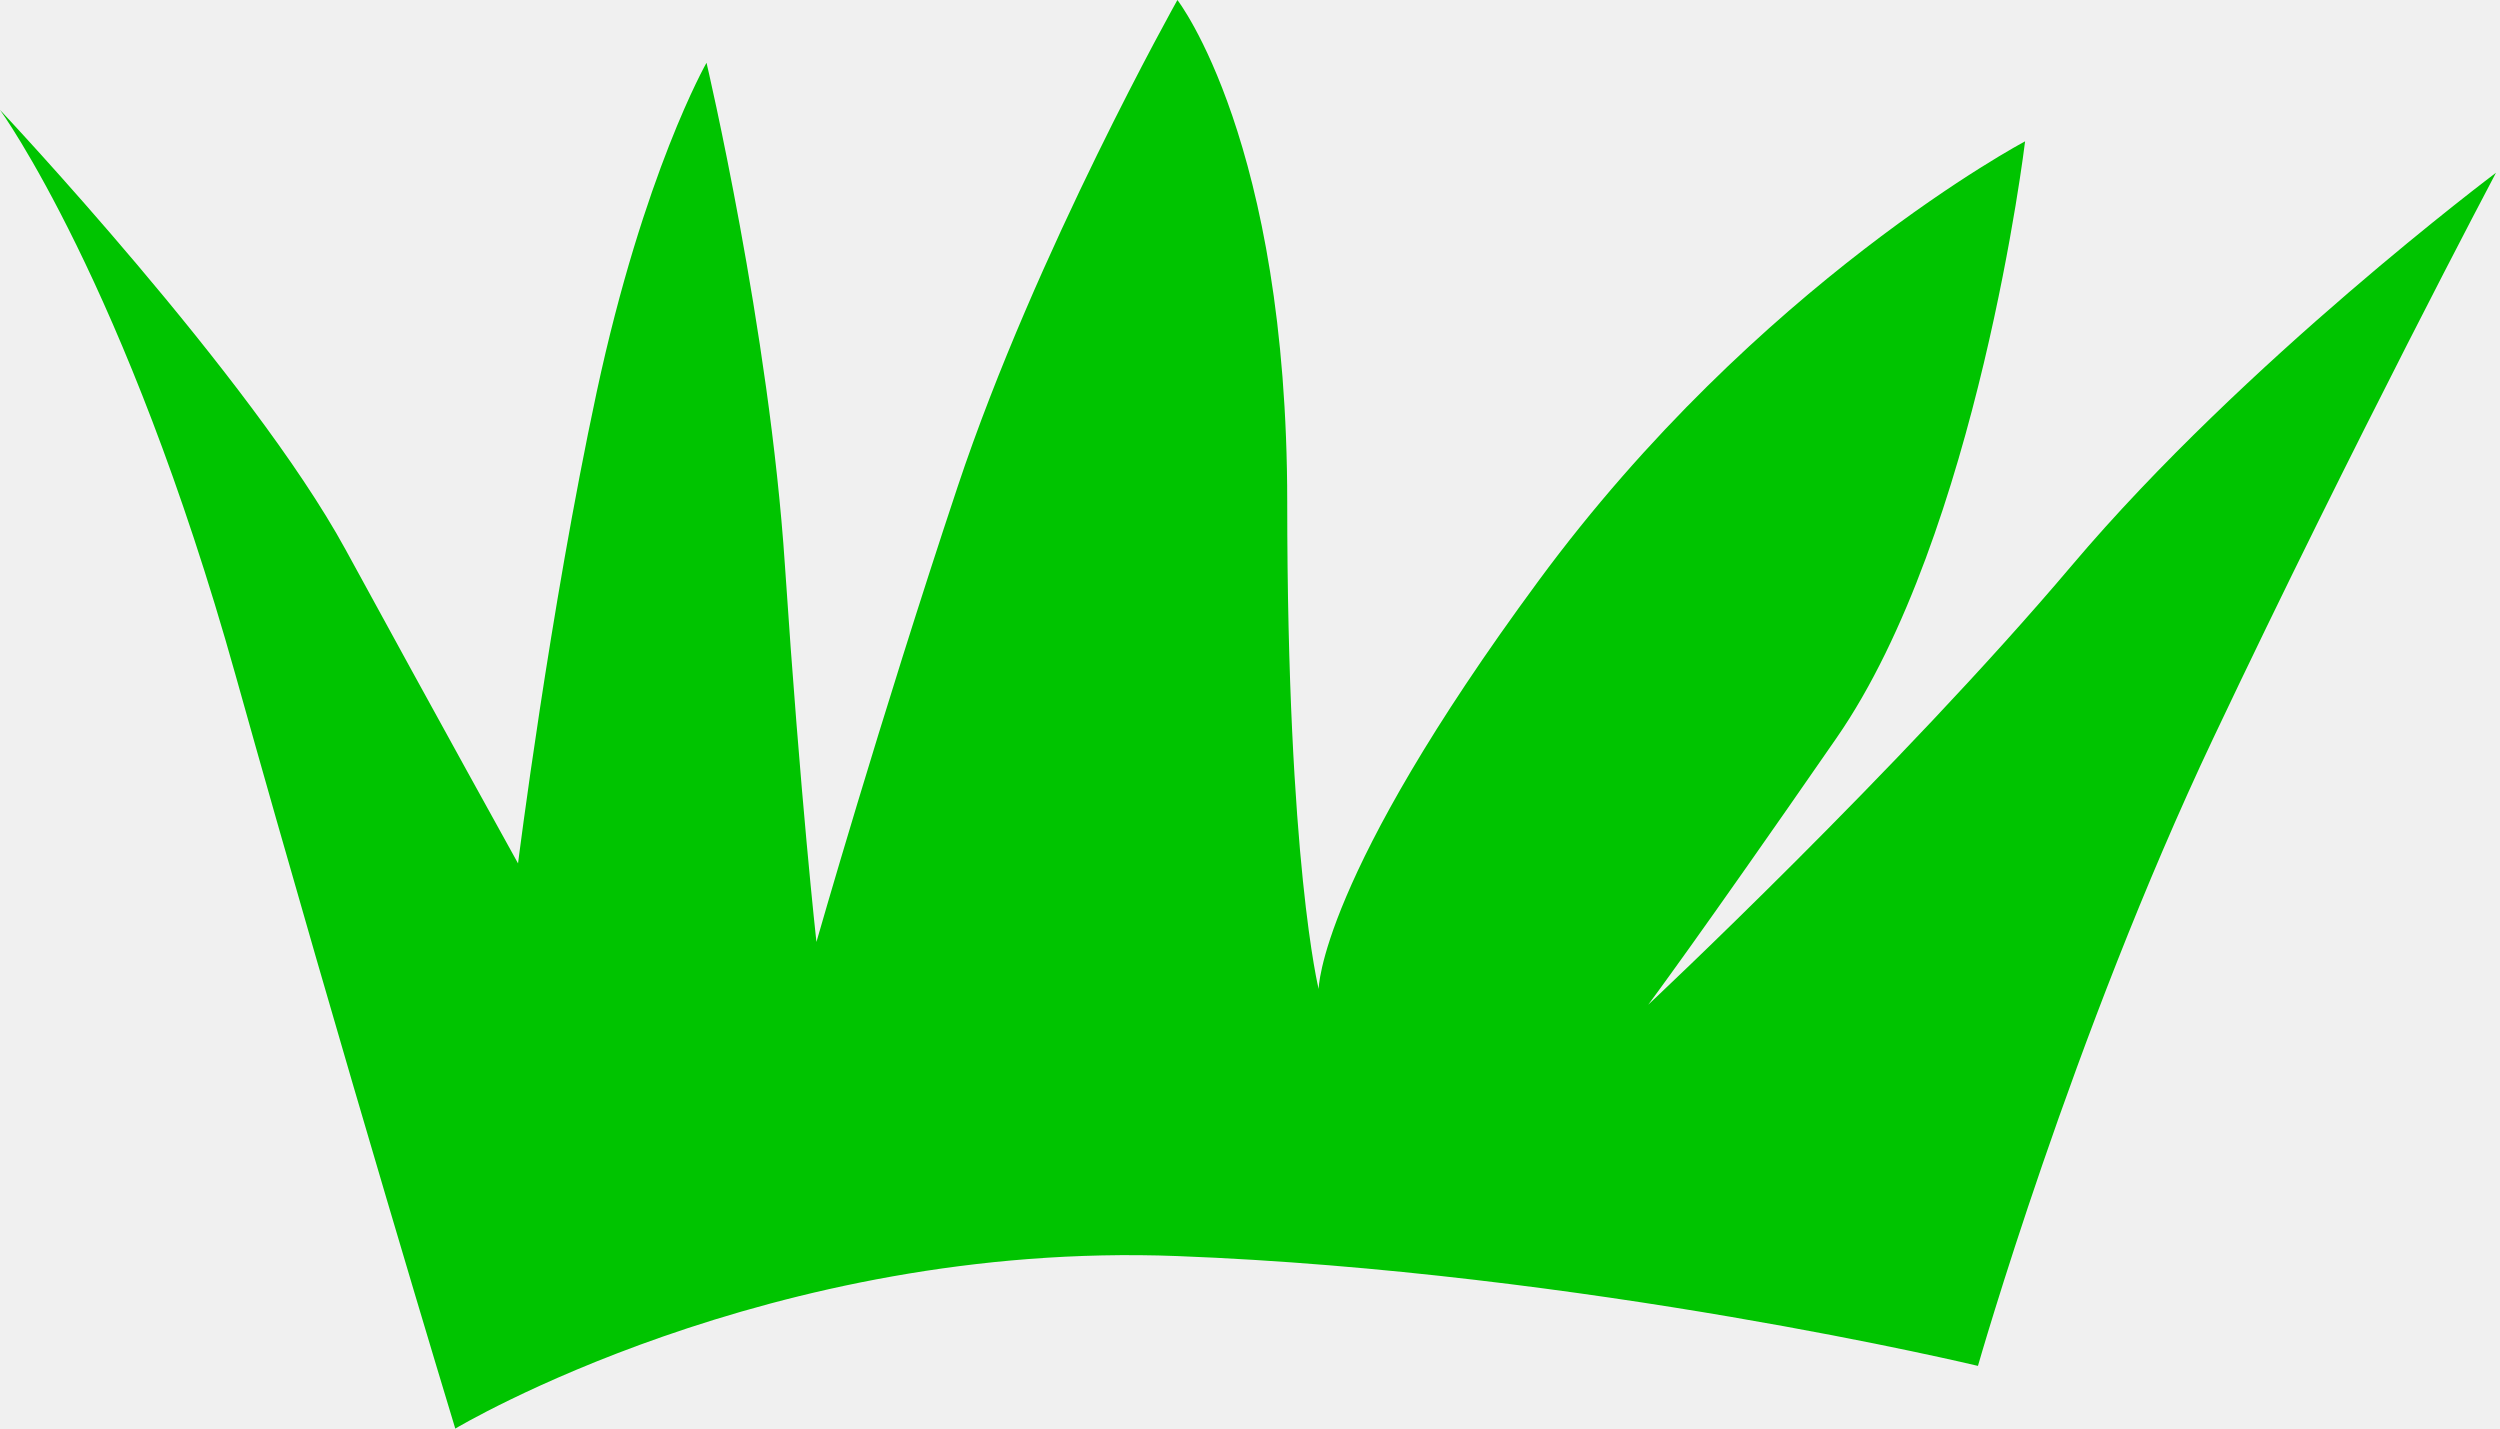
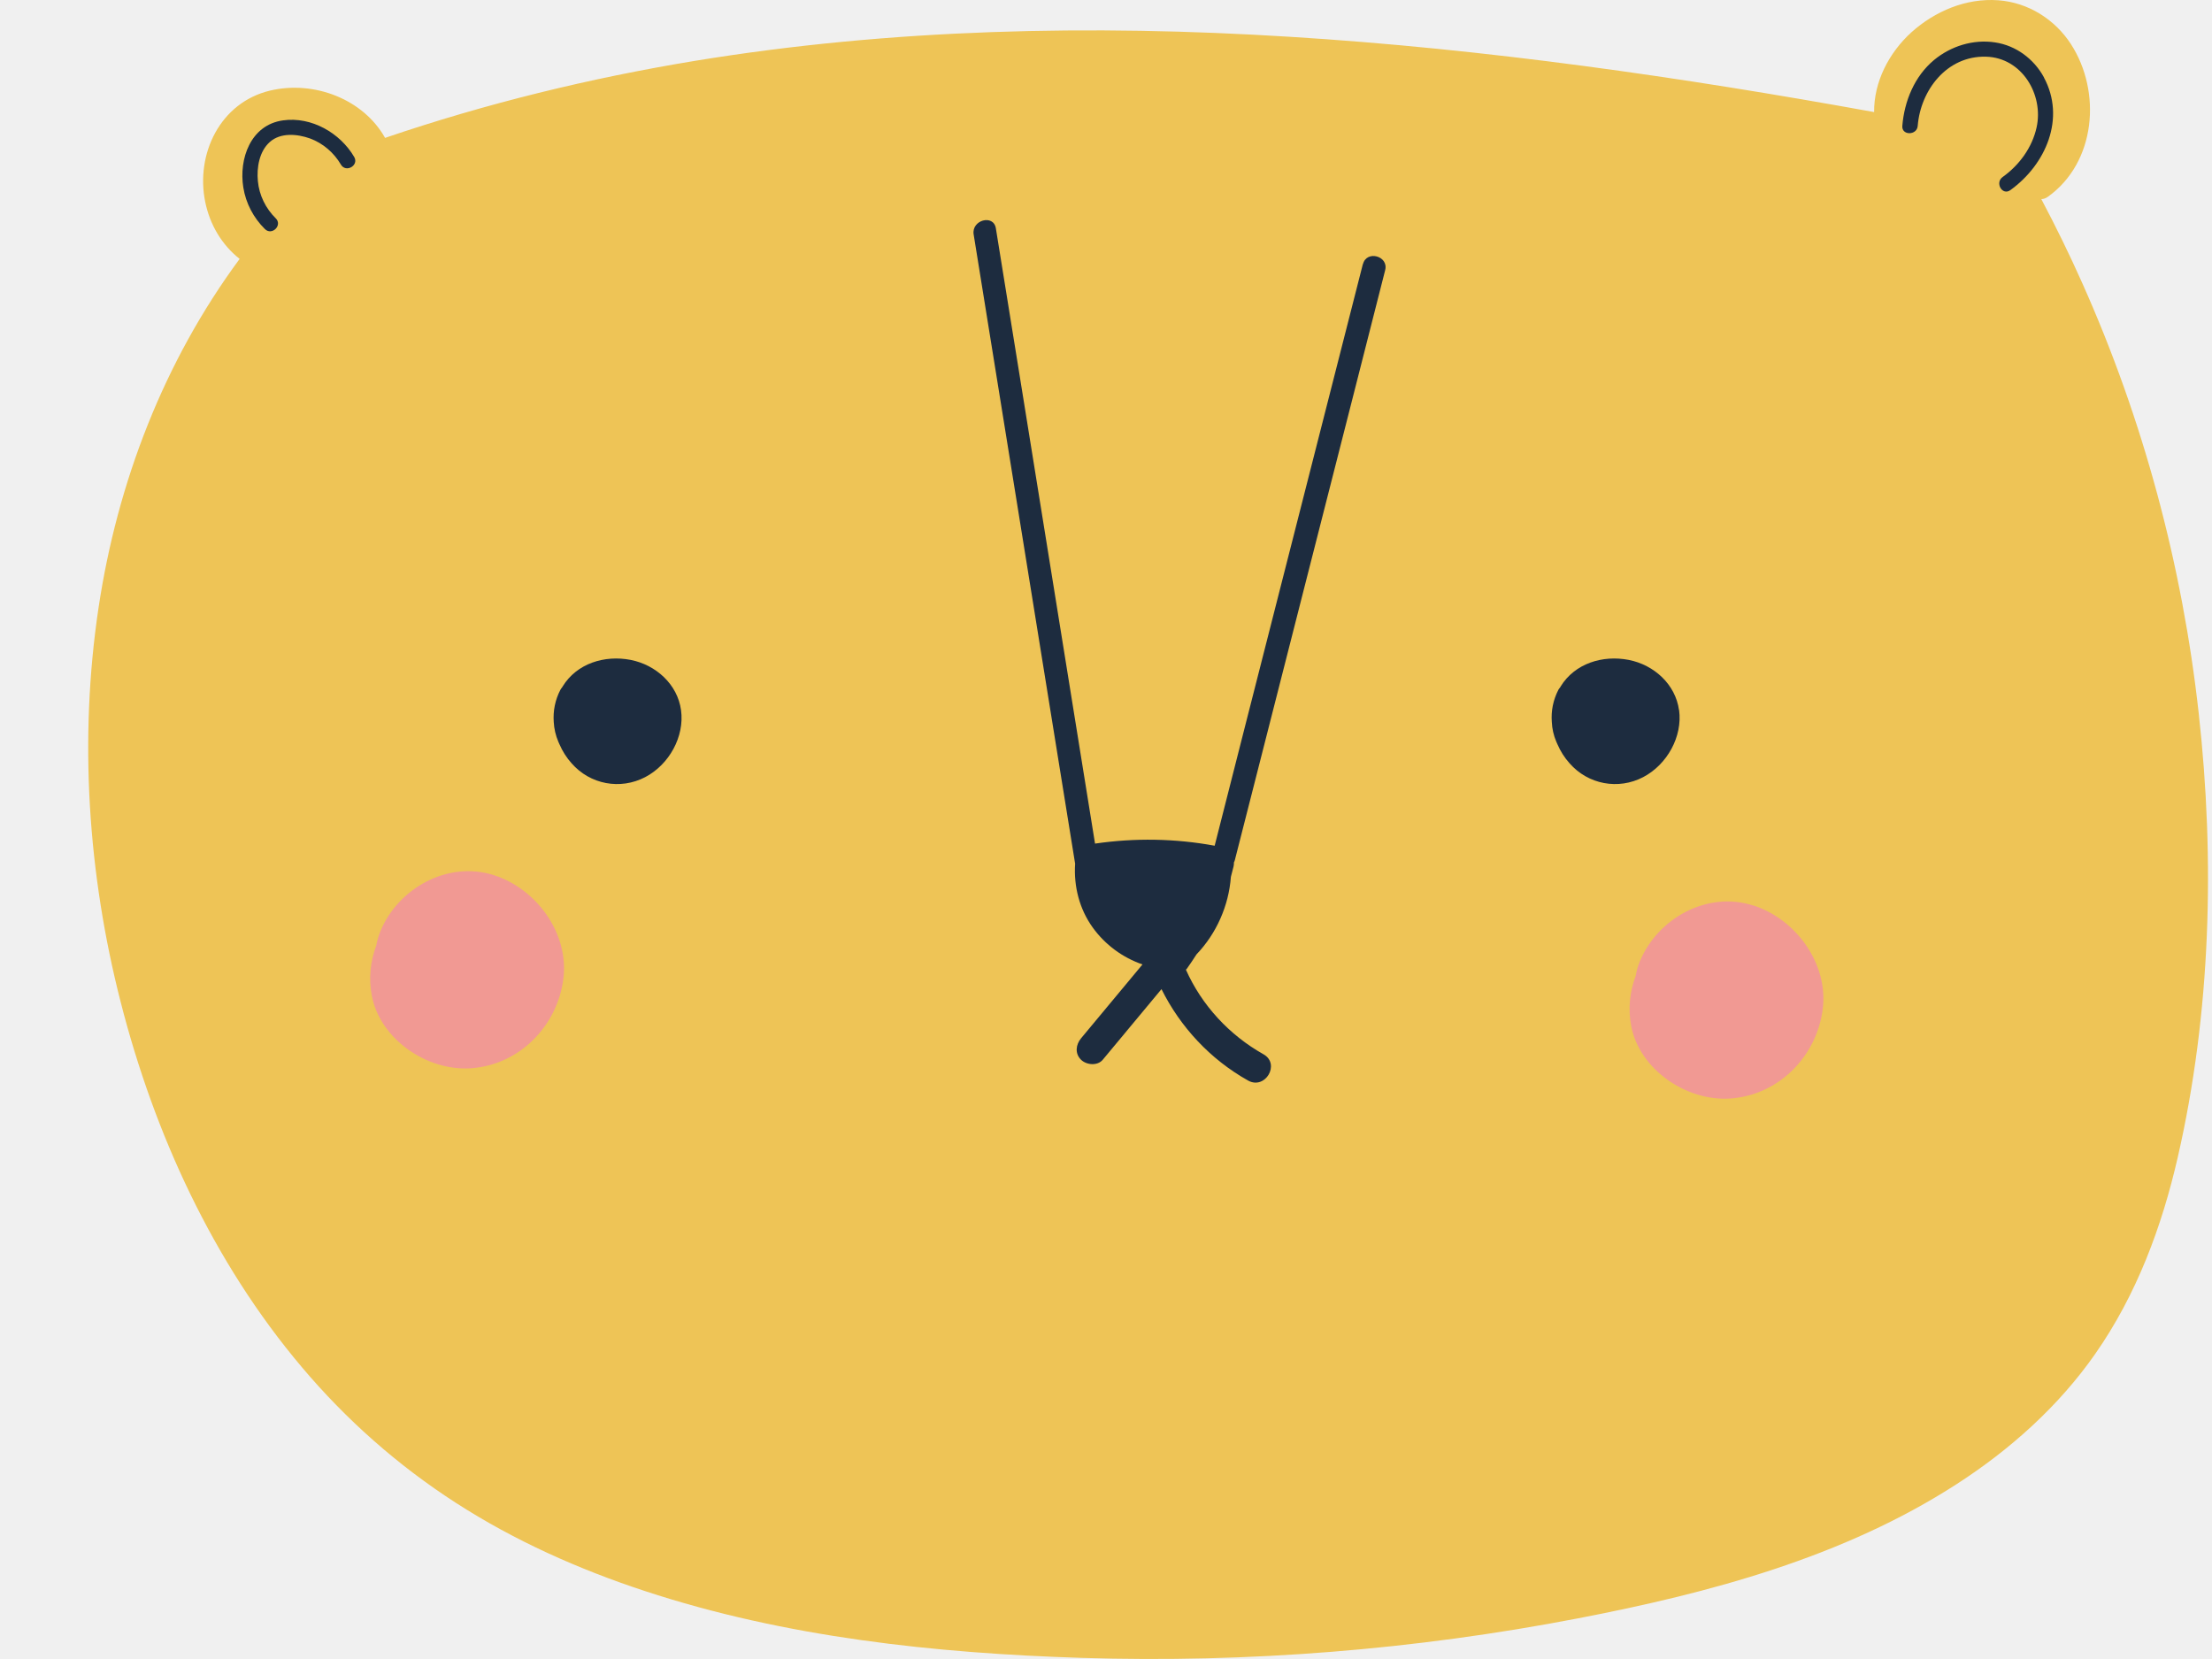
- <svg xmlns="http://www.w3.org/2000/svg" width="28" height="16" viewBox="0 0 28 16" fill="none">
-   <g clip-path="url(#clip0_97_7094)">
-     <path d="M5.099 16C5.099 16 3.869 11.956 2.638 7.561C1.406 3.164 0 1.231 0 1.231C0 1.231 2.814 4.22 3.869 6.153C4.924 8.087 5.802 9.67 5.802 9.67C5.802 9.67 6.155 6.856 6.682 4.395C7.21 1.934 7.913 0.703 7.913 0.703C7.913 0.703 8.616 3.692 8.791 6.33C8.967 8.967 9.144 10.55 9.144 10.55C9.144 10.55 9.847 8.088 10.726 5.45C11.605 2.814 13.187 0 13.187 0C13.187 0 14.417 1.583 14.417 5.627C14.417 9.671 14.769 11.077 14.769 11.077C14.769 11.077 14.769 9.847 17.231 6.506C19.692 3.164 22.681 1.583 22.681 1.583C22.681 1.583 22.153 5.978 20.57 8.264C18.988 10.55 18.46 11.253 18.46 11.253C18.46 11.253 21.274 8.616 23.207 6.33C25.141 4.044 27.955 1.935 27.955 1.935C27.955 1.935 26.372 4.924 24.79 8.265C23.207 11.606 22.153 15.298 22.153 15.298C22.153 15.298 17.758 14.243 13.187 14.068C8.615 13.892 5.098 16.001 5.098 16.001L5.099 16Z" fill="#00C400" />
+ <svg xmlns="http://www.w3.org/2000/svg" width="24" height="18" viewBox="0 0 24 18" fill="none">
+   <g clip-path="url(#clip0_97_7108)">
+     <path d="M23.856 7.74C23.678 6.134 23.254 4.552 22.593 3.073C22.455 2.763 22.306 2.459 22.148 2.16C22.17 2.16 22.194 2.153 22.218 2.136C22.742 1.763 22.804 0.995 22.469 0.478C22.295 0.21 22.006 0.027 21.682 0.003C21.332 -0.023 20.994 0.121 20.738 0.351C20.494 0.573 20.331 0.889 20.334 1.216C18.236 0.836 16.123 0.531 13.993 0.399C11.842 0.265 9.671 0.311 7.541 0.66C6.399 0.848 5.273 1.123 4.178 1.496C3.941 1.074 3.406 0.87 2.93 0.983C2.386 1.113 2.122 1.673 2.226 2.188C2.276 2.435 2.404 2.654 2.6 2.809C1.778 3.922 1.273 5.235 1.069 6.595C0.856 8.017 0.953 9.479 1.309 10.871C1.674 12.3 2.311 13.692 3.272 14.83C3.754 15.402 4.314 15.898 4.945 16.305C5.582 16.716 6.277 17.026 6.998 17.263C8.52 17.764 10.143 17.938 11.741 17.988C13.543 18.044 15.351 17.9 17.121 17.559C18.55 17.284 20.002 16.896 21.232 16.101C21.813 15.726 22.337 15.256 22.732 14.691C23.181 14.049 23.456 13.311 23.629 12.554C23.988 10.989 24.033 9.331 23.856 7.74V7.74Z" fill="#EEC456" />
+     <path d="M19.02 9.824C18.52 9.664 17.985 9.966 17.793 10.429C17.771 10.482 17.756 10.535 17.747 10.588C17.683 10.758 17.663 10.945 17.698 11.131C17.787 11.601 18.294 11.95 18.77 11.919C19.302 11.884 19.715 11.456 19.777 10.944C19.837 10.456 19.487 9.972 19.021 9.823L19.02 9.824Z" fill="#F19993" />
+     <path d="M5.357 9.495C4.857 9.336 4.321 9.638 4.129 10.1C4.107 10.153 4.092 10.207 4.082 10.26C4.018 10.43 3.998 10.617 4.034 10.803C4.123 11.273 4.63 11.622 5.106 11.591C5.638 11.556 6.05 11.128 6.113 10.616C6.173 10.127 5.823 9.643 5.357 9.495V9.495Z" fill="#F19993" />
+     <path d="M18.217 7.704C18.179 7.426 17.947 7.214 17.672 7.16C17.389 7.105 17.087 7.197 16.932 7.449C16.93 7.452 16.928 7.455 16.927 7.459C16.92 7.466 16.914 7.474 16.909 7.483C16.851 7.595 16.828 7.715 16.837 7.833C16.84 7.907 16.857 7.98 16.886 8.048C16.887 8.051 16.889 8.054 16.89 8.057C16.892 8.063 16.895 8.069 16.898 8.075C16.93 8.149 16.974 8.22 17.03 8.282C17.23 8.511 17.558 8.573 17.828 8.432C18.088 8.296 18.257 7.992 18.218 7.704H18.217Z" fill="#1D2C3F" />
+     <path d="M17.504 7.818C17.503 7.817 17.502 7.816 17.501 7.814C17.501 7.814 17.501 7.814 17.501 7.815C17.502 7.816 17.503 7.817 17.504 7.818Z" fill="#1D2C3F" />
+     <path d="M7.389 7.704C7.351 7.426 7.118 7.214 6.843 7.16C6.561 7.105 6.258 7.197 6.104 7.449C6.102 7.452 6.1 7.455 6.098 7.459C6.092 7.466 6.086 7.474 6.081 7.483C6.022 7.595 6 7.715 6.008 7.833C6.012 7.907 6.029 7.98 6.058 8.048C6.059 8.051 6.06 8.054 6.062 8.057C6.064 8.063 6.067 8.069 6.07 8.075C6.102 8.149 6.146 8.22 6.202 8.282C6.402 8.511 6.729 8.573 7 8.432C7.26 8.296 7.429 7.992 7.389 7.704H7.389Z" fill="#1D2C3F" />
+     <path d="M6.676 7.818C6.675 7.817 6.674 7.816 6.673 7.814C6.673 7.814 6.673 7.814 6.673 7.815C6.674 7.816 6.675 7.817 6.676 7.818Z" fill="#1D2C3F" />
+     <path d="M14.787 2.865C14.363 4.527 13.939 6.189 13.516 7.851C13.403 8.292 13.291 8.734 13.179 9.176C12.749 9.097 12.313 9.09 11.881 9.153C11.607 7.454 11.333 5.755 11.06 4.056L10.805 2.477C10.78 2.321 10.539 2.387 10.564 2.543C10.862 4.391 11.16 6.24 11.458 8.088C11.527 8.516 11.596 8.943 11.665 9.371C11.649 9.616 11.711 9.863 11.857 10.065C11.991 10.25 12.18 10.39 12.396 10.464C12.174 10.731 11.952 10.998 11.729 11.266C11.672 11.335 11.661 11.431 11.729 11.498C11.788 11.556 11.908 11.567 11.965 11.498C12.177 11.243 12.39 10.987 12.602 10.732C12.807 11.144 13.131 11.493 13.54 11.723C13.727 11.829 13.895 11.544 13.709 11.439C13.337 11.23 13.039 10.907 12.867 10.521C12.871 10.518 12.874 10.514 12.877 10.511C12.913 10.46 12.948 10.408 12.982 10.355C13.199 10.128 13.332 9.826 13.355 9.514C13.365 9.476 13.375 9.439 13.384 9.401C13.387 9.386 13.389 9.371 13.388 9.357C13.393 9.348 13.397 9.338 13.399 9.328C13.823 7.666 14.247 6.004 14.67 4.342L15.029 2.931C15.069 2.777 14.827 2.711 14.788 2.866L14.787 2.865Z" fill="#1D2C3F" />
+     <path d="M22.177 0.84C22.069 0.641 21.875 0.494 21.646 0.46C21.409 0.424 21.166 0.5 20.983 0.652C20.771 0.829 20.662 1.098 20.64 1.366C20.631 1.472 20.799 1.471 20.807 1.366C20.838 0.978 21.123 0.604 21.547 0.615C21.939 0.625 22.175 1.028 22.097 1.382C22.049 1.6 21.91 1.791 21.728 1.921C21.642 1.983 21.725 2.126 21.812 2.063C22.198 1.785 22.415 1.282 22.176 0.84H22.177Z" fill="#1D2C3F" />
+     <path d="M3.843 1.703C3.691 1.443 3.38 1.263 3.071 1.306C2.718 1.355 2.59 1.725 2.64 2.034C2.667 2.204 2.75 2.363 2.874 2.485C2.95 2.561 3.068 2.444 2.992 2.369C2.883 2.262 2.812 2.118 2.798 1.965C2.784 1.82 2.812 1.644 2.927 1.541C3.044 1.436 3.225 1.453 3.363 1.502C3.505 1.554 3.624 1.658 3.699 1.786C3.753 1.878 3.897 1.795 3.843 1.703Z" fill="#1D2C3F" />
  </g>
  <defs>
-     <clipPath id="clip0_97_7094">
-       <rect width="27.957" height="16" fill="white" />
+     <clipPath id="clip0_97_7108">
+       <rect width="23" height="18" fill="white" transform="translate(0.957031)" />
    </clipPath>
  </defs>
</svg>
